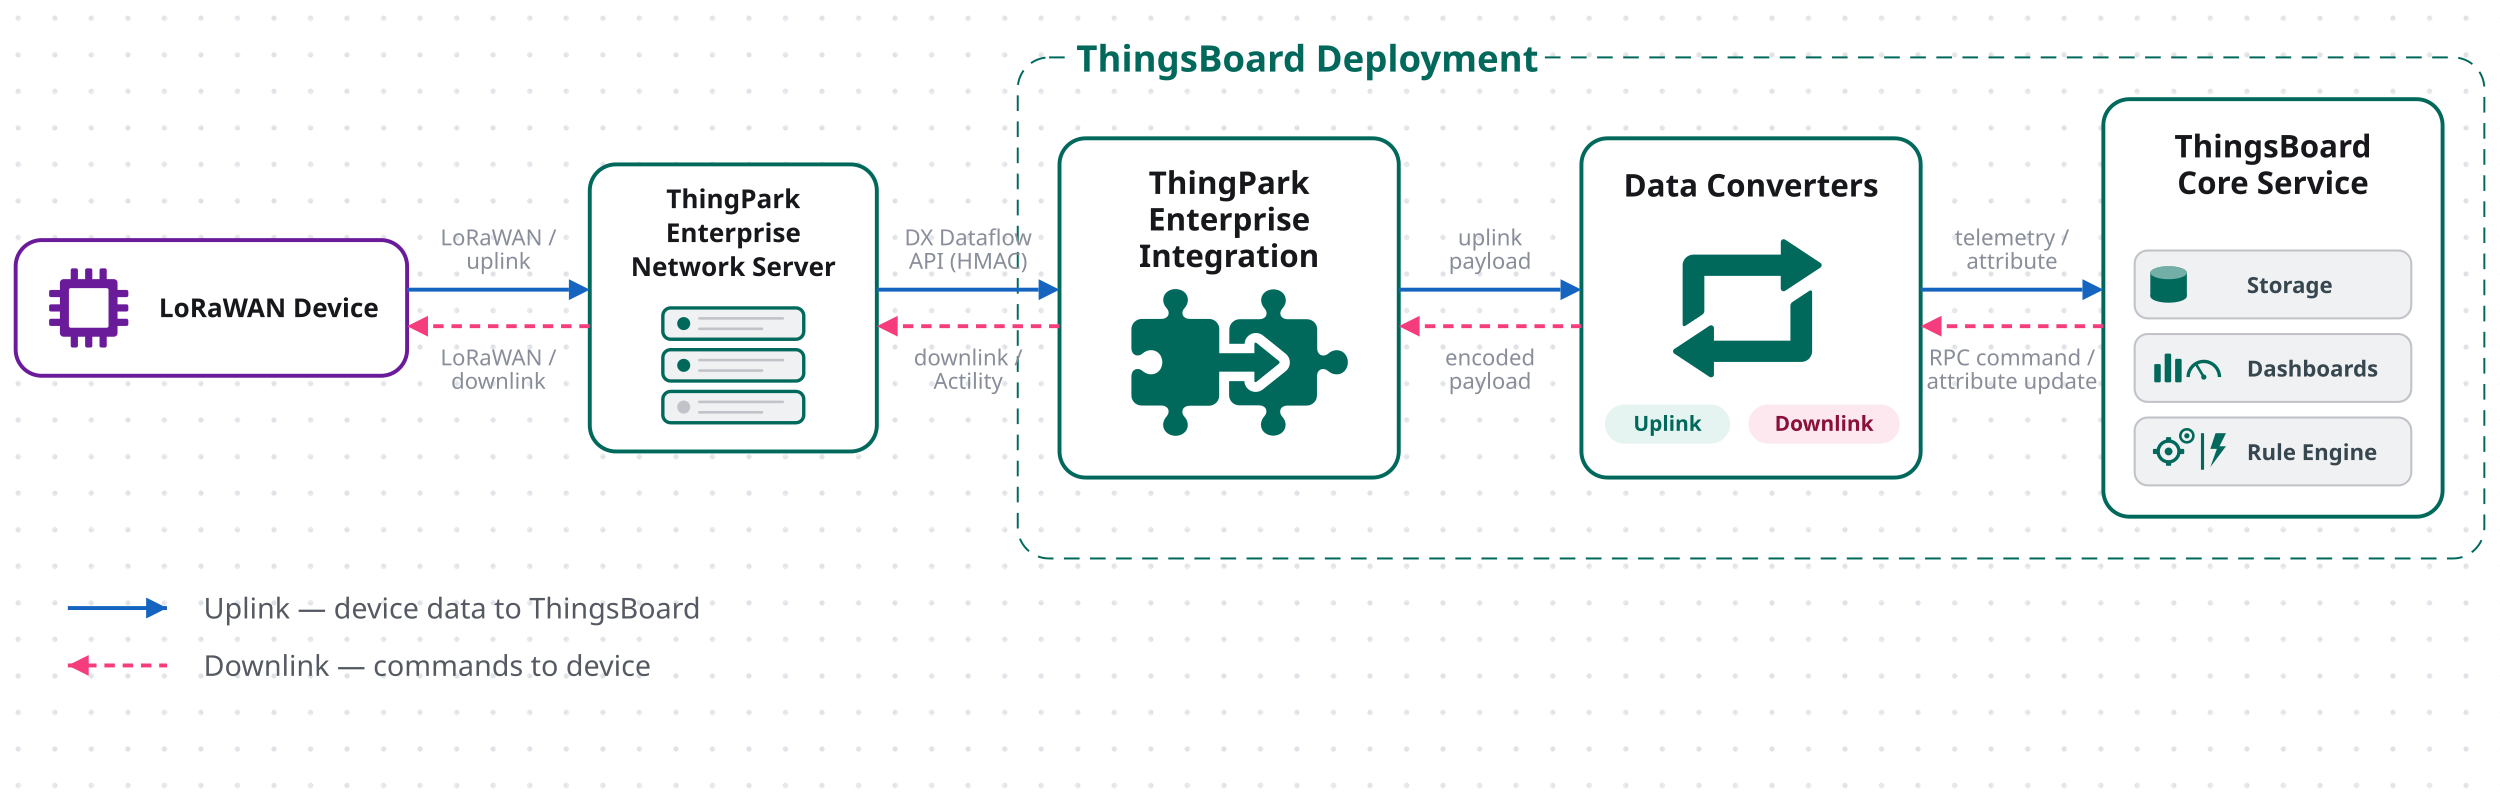
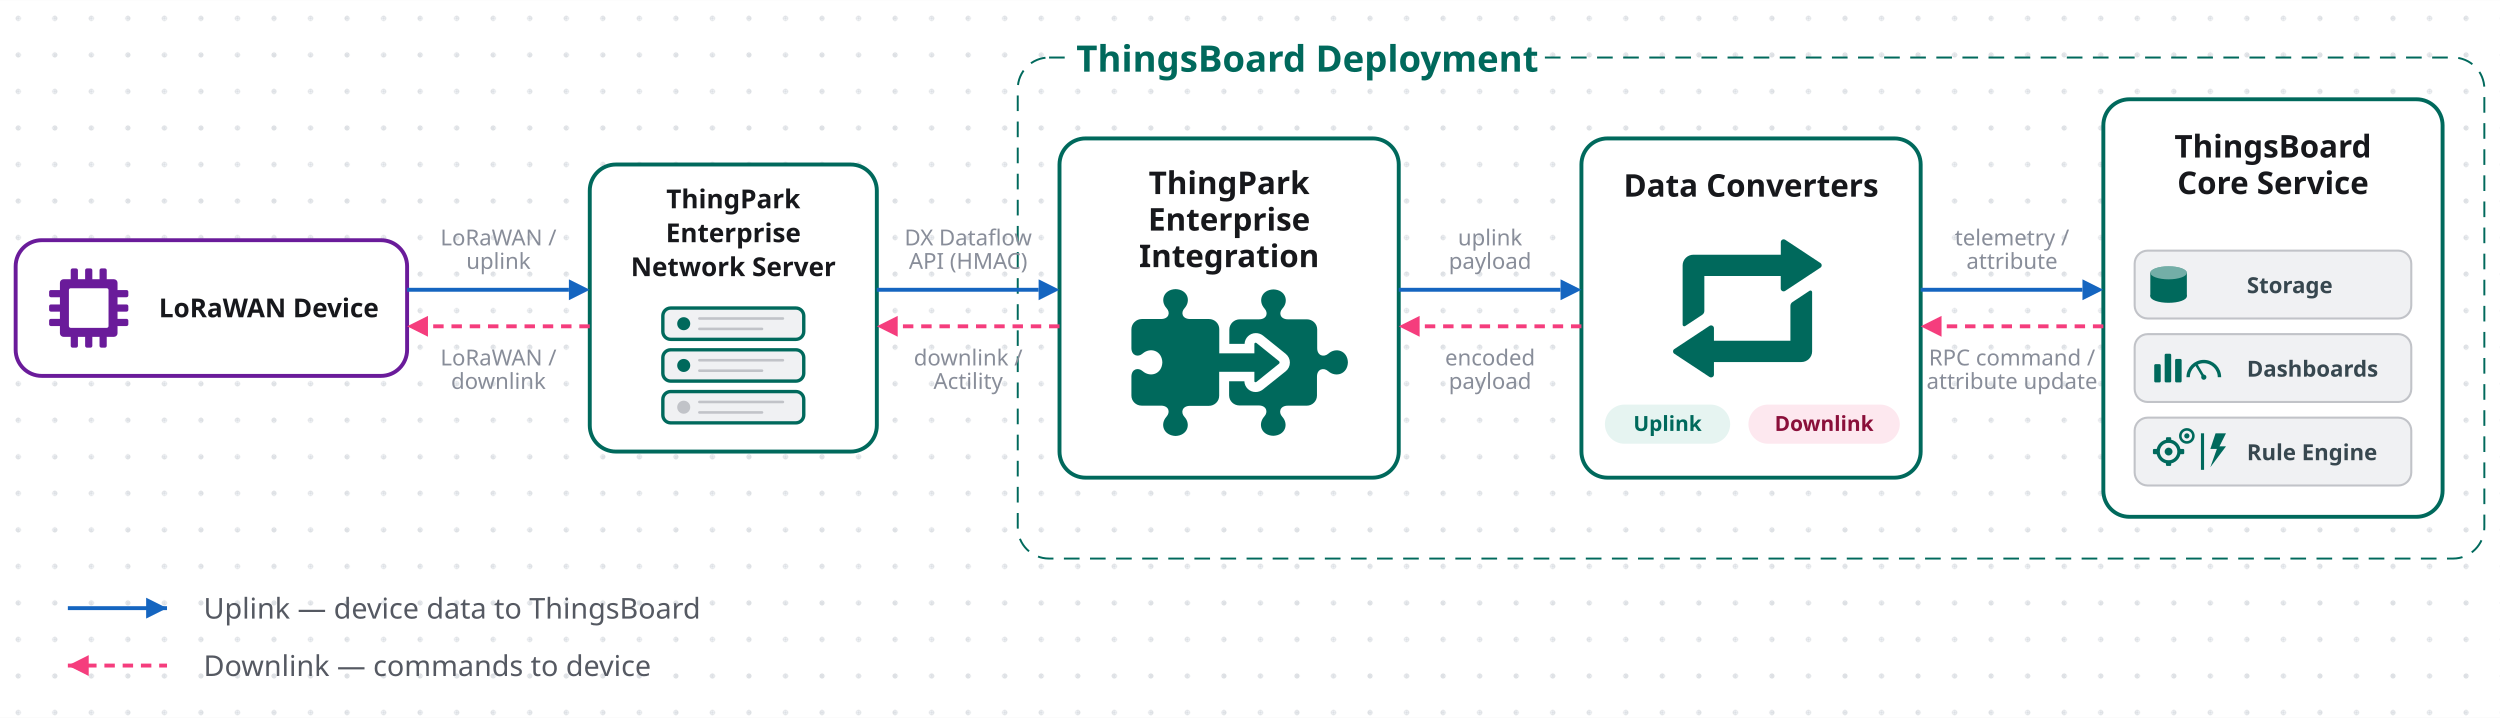
- <svg xmlns="http://www.w3.org/2000/svg" viewBox="0 0 958 310">
+ <svg xmlns="http://www.w3.org/2000/svg" viewBox="0 0 958 275" width="1400" height="402">
  <defs>
    <pattern id="dots" x="0" y="0" width="14" height="14" patternUnits="userSpaceOnUse">
      <circle cx="7" cy="7" r="1" fill="#dde0e4" />
    </pattern>
    <clipPath id="clip0">
-       <path fill="#fff" d="M0 0h958v310H0z" />
+       <path fill="#fff" d="M0 0h958v275H0z" />
    </clipPath>
  </defs>
  <g clip-path="url(#clip0)">
-     <path fill="#fff" d="M0 0h958v310H0z" />
-     <rect width="958" height="310" fill="url(#dots)" />
+     <path fill="#fff" d="M0 0h958v275H0z" />
+     <rect width="958" height="275" fill="url(#dots)" />
    <g transform="translate(0,33)">
      <rect x="390" y="-11" width="562" height="192" rx="12" fill="none" stroke="#00695c" stroke-width="0.75" stroke-dasharray="6,4" />
      <rect x="410" y="-18" width="178" height="14" fill="#fff" />
      <text x="501" y="-11" text-anchor="middle" font-family="system-ui,sans-serif" font-size="14" fill="#00695c" font-weight="600" dominant-baseline="central" textLength="174" lengthAdjust="spacing">ThingsBoard Deployment</text>
      <rect x="6" y="59" width="150" height="52" rx="10" fill="#fff" stroke="#6a1b9a" stroke-width="1.5" />
      <g transform="translate(13.3,64.3) scale(0.69)" fill="#6a1b9a">
        <rect x="14" y="14" width="32" height="32" rx="2" fill="#6a1b9a" />
        <rect x="19" y="19" width="22" height="22" rx="1" fill="#fff" />
        <rect x="20" y="8" width="4" height="7" rx="1" />
        <rect x="28" y="8" width="4" height="7" rx="1" />
        <rect x="36" y="8" width="4" height="7" rx="1" />
        <rect x="20" y="45" width="4" height="7" rx="1" />
        <rect x="28" y="45" width="4" height="7" rx="1" />
        <rect x="36" y="45" width="4" height="7" rx="1" />
        <rect x="8" y="20" width="7" height="4" rx="1" />
        <rect x="8" y="28" width="7" height="4" rx="1" />
        <rect x="8" y="36" width="7" height="4" rx="1" />
        <rect x="45" y="20" width="7" height="4" rx="1" />
        <rect x="45" y="28" width="7" height="4" rx="1" />
        <rect x="45" y="36" width="7" height="4" rx="1" />
      </g>
      <text x="103" y="85" text-anchor="middle" font-family="system-ui,sans-serif" font-size="10" fill="#17181c" font-weight="600" dominant-baseline="middle">LoRaWAN Device</text>
      <rect x="226" y="30" width="110" height="110" rx="10" fill="#fff" stroke="#00695c" stroke-width="1.5" />
      <text x="281" y="39" text-anchor="middle" font-size="10" font-family="system-ui,sans-serif" fill="#17181c" font-weight="600" dominant-baseline="hanging">ThingPark</text>
      <text x="281" y="52" text-anchor="middle" font-size="10" font-family="system-ui,sans-serif" fill="#17181c" font-weight="600" dominant-baseline="hanging">Enterprise</text>
      <text x="281" y="65" text-anchor="middle" font-size="10" font-family="system-ui,sans-serif" fill="#17181c" font-weight="600" dominant-baseline="hanging">Network Server</text>
      <g fill="none" stroke="#00695c" stroke-width="1.3" stroke-linecap="round" transform="translate(0,5)">
        <rect x="254" y="80" width="54" height="12" rx="3" fill="#f0f1f3" stroke="#00695c" />
        <circle cx="262" cy="86" r="2.5" fill="#00695c" stroke="none" />
        <line x1="268" y1="84" x2="300" y2="84" stroke="#c1c3c8" stroke-width="1" />
        <line x1="268" y1="88" x2="292" y2="88" stroke="#c1c3c8" stroke-width="1" />
        <rect x="254" y="96" width="54" height="12" rx="3" fill="#f0f1f3" stroke="#00695c" />
        <circle cx="262" cy="102" r="2.5" fill="#00695c" stroke="none" />
        <line x1="268" y1="100" x2="300" y2="100" stroke="#c1c3c8" stroke-width="1" />
        <line x1="268" y1="104" x2="292" y2="104" stroke="#c1c3c8" stroke-width="1" />
        <rect x="254" y="112" width="54" height="12" rx="3" fill="#f0f1f3" stroke="#00695c" />
        <circle cx="262" cy="118" r="2.5" fill="#c1c3c8" stroke="none" />
        <line x1="268" y1="116" x2="300" y2="116" stroke="#c1c3c8" stroke-width="1" />
        <line x1="268" y1="120" x2="292" y2="120" stroke="#c1c3c8" stroke-width="1" />
      </g>
      <rect x="406" y="20" width="130" height="130" rx="10" fill="#fff" stroke="#00695c" stroke-width="1.5" />
      <text x="471" y="32" text-anchor="middle" font-size="12" font-family="system-ui,sans-serif" fill="#17181c" font-weight="600" dominant-baseline="hanging">ThingPark</text>
      <text x="471" y="46" text-anchor="middle" font-size="12" font-family="system-ui,sans-serif" fill="#17181c" font-weight="600" dominant-baseline="hanging">Enterprise</text>
      <text x="471" y="60" text-anchor="middle" font-size="12" font-family="system-ui,sans-serif" fill="#17181c" font-weight="600" dominant-baseline="hanging">Integration</text>
      <g transform="translate(0,5) matrix(-0.16987,0,0,-0.166552,516.5201,141.5578)" fill="#00695c">
        <path d="m 465.3,145.05 h -43.5 c -17.7,0 -21.8,-14.7 -12.6,-25.3 15.2,-17.2 7.1,-43 -20.2,-44.5 -27.3,1 -35.4,27.3 -20.2,44 9.1,10.1 5.1,25.3 -12.6,25.3 h -42.5 c -12.6,0 -23.3,10.1 -23.3,23.3 v 55.1 h -1 -78.4 v -21.8 c 0,-2 -2.5,-3 -4.6,-1.5 l -51.1,42 c -1.5,1.5 -1.5,4 0,5.6 l 51.1,42 c 2,1.5 4.6,0 4.6,-2 v -21.8 h 78.2 1 v 55.6 c 0,12.6 10.1,23.3 23.3,23.3 H 356 c 17.7,0 21.8,14.7 12.6,24.8 -15.2,17.2 -7.1,43 20.2,44 27.3,-1 35.4,-27.3 20.2,-44 -9.1,-10.1 -5.1,-24.8 12.6,-24.8 h 43 c 13.2,0 23.8,-10.6 23.8,-23.8 v -43.6 c -0.5,-17.2 -15.2,-21.2 -25.3,-12.1 -17.2,15.2 -43.5,7.1 -44.5,-20.2 1,-27.3 27.3,-35.4 44.5,-20.2 10.1,9.1 24.8,5.1 25.3,-12.1 v -44 c 0.1,-12.7 -10,-23.3 -23.1,-23.3 z" />
        <path d="m 244.7,145.45 h -43.5 c -17.7,0 -21.8,-15.2 -12.6,-25.3 15.2,-17.2 7.1,-43.5 -20.2,-44.5 -27.3,1 -35.4,26.8 -20.2,44 9.1,10.1 5.1,25.3 -12.6,25.3 H 93.1 c -13.2,0 -23.3,10.6 -23.3,23.3 v 43.5 c 0,17.7 -15.2,21.8 -25.3,12.6 -17.2,-15.2 -43.5,-7.1 -44.5,20.2 1,27.3 27.3,35.4 44,20.2 10.1,-9.1 25.3,-5.1 25.3,12.6 v 43 c 0,13.2 10.6,23.3 23.3,23.3 h 42.5 c 17.7,0 21.8,14.7 12.6,24.8 -15.2,16.7 -7.1,43 20.2,44 27.3,-1 35.4,-26.8 20.2,-44 -9.1,-10.1 -5.1,-24.8 12.6,-24.8 h 43 c 13.2,0 23.8,-10.6 23.8,-23.8 v -32.7 h -34.4 c -0.5,13.7 -11.7,24.8 -25.3,24.8 -6.1,0 -11.6,-2 -16.2,-5.6 l -51.1,-42 c -6.1,-5.1 -9.6,-12.1 -9.6,-20.2 0,-8.1 3.5,-15.2 9.6,-20.2 l 51.6,-42 c 4.6,-3.5 10.1,-5.6 16.2,-5.6 13.7,0 24.8,11.1 25.3,24.8 H 268 v -32.4 c 0,-13.2 -10.6,-23.3 -23.3,-23.3 z" />
      </g>
      <rect x="606" y="20" width="130" height="130" rx="10" fill="#fff" stroke="#00695c" stroke-width="1.5" />
      <text x="671" y="33" text-anchor="middle" font-size="12" font-family="system-ui,sans-serif" fill="#17181c" font-weight="600" dominant-baseline="hanging">Data Converters</text>
      <g transform="matrix(0.217828,0,0,0.213574,616.2844,53.1842)" fill="#00695c">
        <path d="m 373.23,68.177 -61.8,-41.6 c -3.4,-2.3 -7.9,0.1 -7.9,4.2 v 22.5 h -153.6 c -10.6,0 -19.1,8.6 -19.1,19.1 v 106.5 c 0,2.3 2.6,3.7 4.5,2.4 l 30,-20.2 c 2.3,-1.5 3.7,-4.1 3.7,-6.9 v -62.7 h 134.4 v 22.5 c 0,4.1 4.5,6.5 7.9,4.2 l 61.8,-41.6 c 3.1,-2 3.1,-6.4 0.1,-8.4 z" />
        <path d="m 354.13,117.98 -30,20.2 c -2.3,1.5 -3.7,4.1 -3.7,6.9 v 62.6 h -134.5 v -22.5 c 0,-4.1 -4.5,-6.5 -7.9,-4.2 l -61.8,41.6 c -3,2 -3,6.4 0,8.4 l 61.8,41.6 c 3.4,2.3 7.9,-0.1 7.9,-4.2 v -22.5 h 153.5 c 10.6,0.1 19.2,-8.5 19.2,-19.1 v -106.4 c 0,-2.3 -2.6,-3.7 -4.5,-2.4 z" />
      </g>
      <rect x="615" y="122" width="48" height="15" rx="7.5" fill="#e6f4f1" />
      <text x="639" y="129" text-anchor="middle" font-size="8" font-family="system-ui,sans-serif" fill="#00695c" font-weight="700" dominant-baseline="central">Uplink</text>
      <rect x="670" y="122" width="58" height="15" rx="7.5" fill="#fde8ef" />
      <text x="699" y="129" text-anchor="middle" font-size="8" font-family="system-ui,sans-serif" fill="#8a0f3a" font-weight="700" dominant-baseline="central">Downlink</text>
      <rect x="806" y="5" width="130" height="160" rx="10" fill="#fff" stroke="#00695c" stroke-width="1.5" />
      <text x="871" y="18" text-anchor="middle" font-size="12" font-family="system-ui,sans-serif" fill="#17181c" font-weight="600" dominant-baseline="hanging">ThingsBoard</text>
      <text x="871" y="32" text-anchor="middle" font-size="12" font-family="system-ui,sans-serif" fill="#17181c" font-weight="600" dominant-baseline="hanging">Core Service</text>
      <g transform="translate(117,5)">
        <rect x="701" y="58" width="106" height="26" rx="5" fill="#f0f1f3" stroke="#c1c3c8" stroke-width=".8" />
        <g fill="#00695c" transform="translate(45,1.5)">
          <ellipse cx="669" cy="65" rx="7" ry="2.5" fill="#00695c" />
          <rect x="662" y="65" width="14" height="9" fill="#00695c" />
          <ellipse cx="669" cy="74" rx="7" ry="2.5" fill="#00695c" />
          <ellipse cx="669" cy="65" rx="7" ry="2.5" fill="#e6f4f1" opacity=".5" />
        </g>
        <text x="744" y="71" text-anchor="start" font-family="system-ui,sans-serif" font-size="8.5" fill="#37474f" font-weight="600" dominant-baseline="central">Storage</text>
        <rect x="701" y="90" width="106" height="26" rx="5" fill="#f0f1f3" stroke="#c1c3c8" stroke-width=".8" />
        <g fill="#00695c" transform="translate(47.5,2.5)">
          <rect x="661" y="99" width="2.5" height="7" rx=".5" />
          <rect x="665" y="95" width="2.5" height="11" rx=".5" />
          <rect x="669" y="97" width="2.5" height="9" rx=".5" />
          <path d="M674,104 a6,6 0 0,1 12,0" fill="none" stroke="#00695c" stroke-width="1.3" />
          <line x1="680" y1="104" x2="677" y2="99" stroke="#00695c" stroke-width="1" stroke-linecap="round" />
          <circle cx="680" cy="104" r="1" fill="#00695c" />
        </g>
        <text x="744" y="103" text-anchor="start" font-family="system-ui,sans-serif" font-size="8.5" fill="#37474f" font-weight="600" dominant-baseline="central">Dashboards</text>
        <rect x="701" y="122" width="106" height="26" rx="5" fill="#f0f1f3" stroke="#c1c3c8" stroke-width=".8" />
        <g fill="#00695c" transform="translate(49,0)">
          <circle cx="665" cy="135" r="4" fill="none" stroke="#00695c" stroke-width="1.3" />
          <circle cx="665" cy="135" r="1.5" fill="#00695c" />
          <rect x="664" y="129.5" width="2" height="2" rx=".4" />
          <rect x="664" y="138.5" width="2" height="2" rx=".4" />
          <rect x="659" y="134" width="2" height="2" rx=".4" />
          <rect x="669" y="134" width="2" height="2" rx=".4" />
          <circle cx="672" cy="129" r="2.5" fill="none" stroke="#00695c" stroke-width="1" />
          <circle cx="672" cy="129" r="1" fill="#00695c" />
          <line x1="678" y1="128" x2="678" y2="142" stroke="#00695c" stroke-width="1.2" />
          <polygon points="683,128 681,134 683.5,134 681,141 687,133 684.5,133 687,128" fill="#00695c" />
        </g>
        <text x="744" y="135" text-anchor="start" font-family="system-ui,sans-serif" font-size="8.5" fill="#37474f" font-weight="600" dominant-baseline="central">Rule Engine</text>
      </g>
      <line x1="156" y1="78" x2="218" y2="78" stroke="#1565c0" stroke-width="1.5" />
      <polygon points="218,74 226,78 218,82" fill="#1565c0" />
      <line x1="226" y1="92" x2="164" y2="92" stroke="#f53d7d" stroke-width="1.5" stroke-dasharray="4,3" />
      <polygon points="164,88 156,92 164,96" fill="#f53d7d" />
      <text x="191" y="61" text-anchor="middle" font-family="system-ui,sans-serif" font-size="8.5" fill="#888d99">LoRaWAN /</text>
      <text x="191" y="70" text-anchor="middle" font-family="system-ui,sans-serif" font-size="8.5" fill="#888d99">uplink</text>
      <text x="191" y="107" text-anchor="middle" font-family="system-ui,sans-serif" font-size="8.5" fill="#888d99">LoRaWAN /</text>
      <text x="191" y="116" text-anchor="middle" font-family="system-ui,sans-serif" font-size="8.5" fill="#888d99">downlink</text>
      <line x1="336" y1="78" x2="398" y2="78" stroke="#1565c0" stroke-width="1.5" />
      <polygon points="398,74 406,78 398,82" fill="#1565c0" />
      <line x1="406" y1="92" x2="344" y2="92" stroke="#f53d7d" stroke-width="1.5" stroke-dasharray="4,3" />
      <polygon points="344,88 336,92 344,96" fill="#f53d7d" />
      <text x="371" y="61" text-anchor="middle" font-family="system-ui,sans-serif" font-size="8.5" fill="#888d99">DX Dataflow</text>
      <text x="371" y="70" text-anchor="middle" font-family="system-ui,sans-serif" font-size="8.5" fill="#888d99">API (HMAC)</text>
      <text x="371" y="107" text-anchor="middle" font-family="system-ui,sans-serif" font-size="8.5" fill="#888d99">downlink /</text>
      <text x="371" y="116" text-anchor="middle" font-family="system-ui,sans-serif" font-size="8.5" fill="#888d99">Actility</text>
      <line x1="536" y1="78" x2="598" y2="78" stroke="#1565c0" stroke-width="1.5" />
      <polygon points="598,74 606,78 598,82" fill="#1565c0" />
      <line x1="606" y1="92" x2="544" y2="92" stroke="#f53d7d" stroke-width="1.5" stroke-dasharray="4,3" />
      <polygon points="544,88 536,92 544,96" fill="#f53d7d" />
      <text x="571" y="61" text-anchor="middle" font-family="system-ui,sans-serif" font-size="8.5" fill="#888d99">uplink</text>
      <text x="571" y="70" text-anchor="middle" font-family="system-ui,sans-serif" font-size="8.5" fill="#888d99">payload</text>
      <text x="571" y="107" text-anchor="middle" font-family="system-ui,sans-serif" font-size="8.5" fill="#888d99">encoded</text>
      <text x="571" y="116" text-anchor="middle" font-family="system-ui,sans-serif" font-size="8.5" fill="#888d99">payload</text>
      <line x1="736" y1="78" x2="798" y2="78" stroke="#1565c0" stroke-width="1.5" />
      <polygon points="798,74 806,78 798,82" fill="#1565c0" />
      <line x1="806" y1="92" x2="744" y2="92" stroke="#f53d7d" stroke-width="1.5" stroke-dasharray="4,3" />
      <polygon points="744,88 736,92 744,96" fill="#f53d7d" />
      <text x="771" y="61" text-anchor="middle" font-family="system-ui,sans-serif" font-size="8.5" fill="#888d99">telemetry /</text>
      <text x="771" y="70" text-anchor="middle" font-family="system-ui,sans-serif" font-size="8.5" fill="#888d99">attribute</text>
      <text x="771" y="107" text-anchor="middle" font-family="system-ui,sans-serif" font-size="8.5" fill="#888d99">RPC command /</text>
      <text x="771" y="116" text-anchor="middle" font-family="system-ui,sans-serif" font-size="8.5" fill="#888d99">attribute update</text>
      <line x1="26" y1="200" x2="64" y2="200" stroke="#1565c0" stroke-width="1.5" />
      <polygon points="56,196 64,200 56,204" fill="#1565c0" />
      <text x="78" y="204" font-size="11" font-family="system-ui,sans-serif" fill="#555962">Uplink — device data to ThingsBoard</text>
      <line x1="26" y1="222" x2="64" y2="222" stroke="#f53d7d" stroke-width="1.5" stroke-dasharray="4,3" />
      <polygon points="34,218 26,222 34,226" fill="#f53d7d" />
      <text x="78" y="226" font-size="11" font-family="system-ui,sans-serif" fill="#555962">Downlink — commands to device</text>
    </g>
  </g>
</svg>
